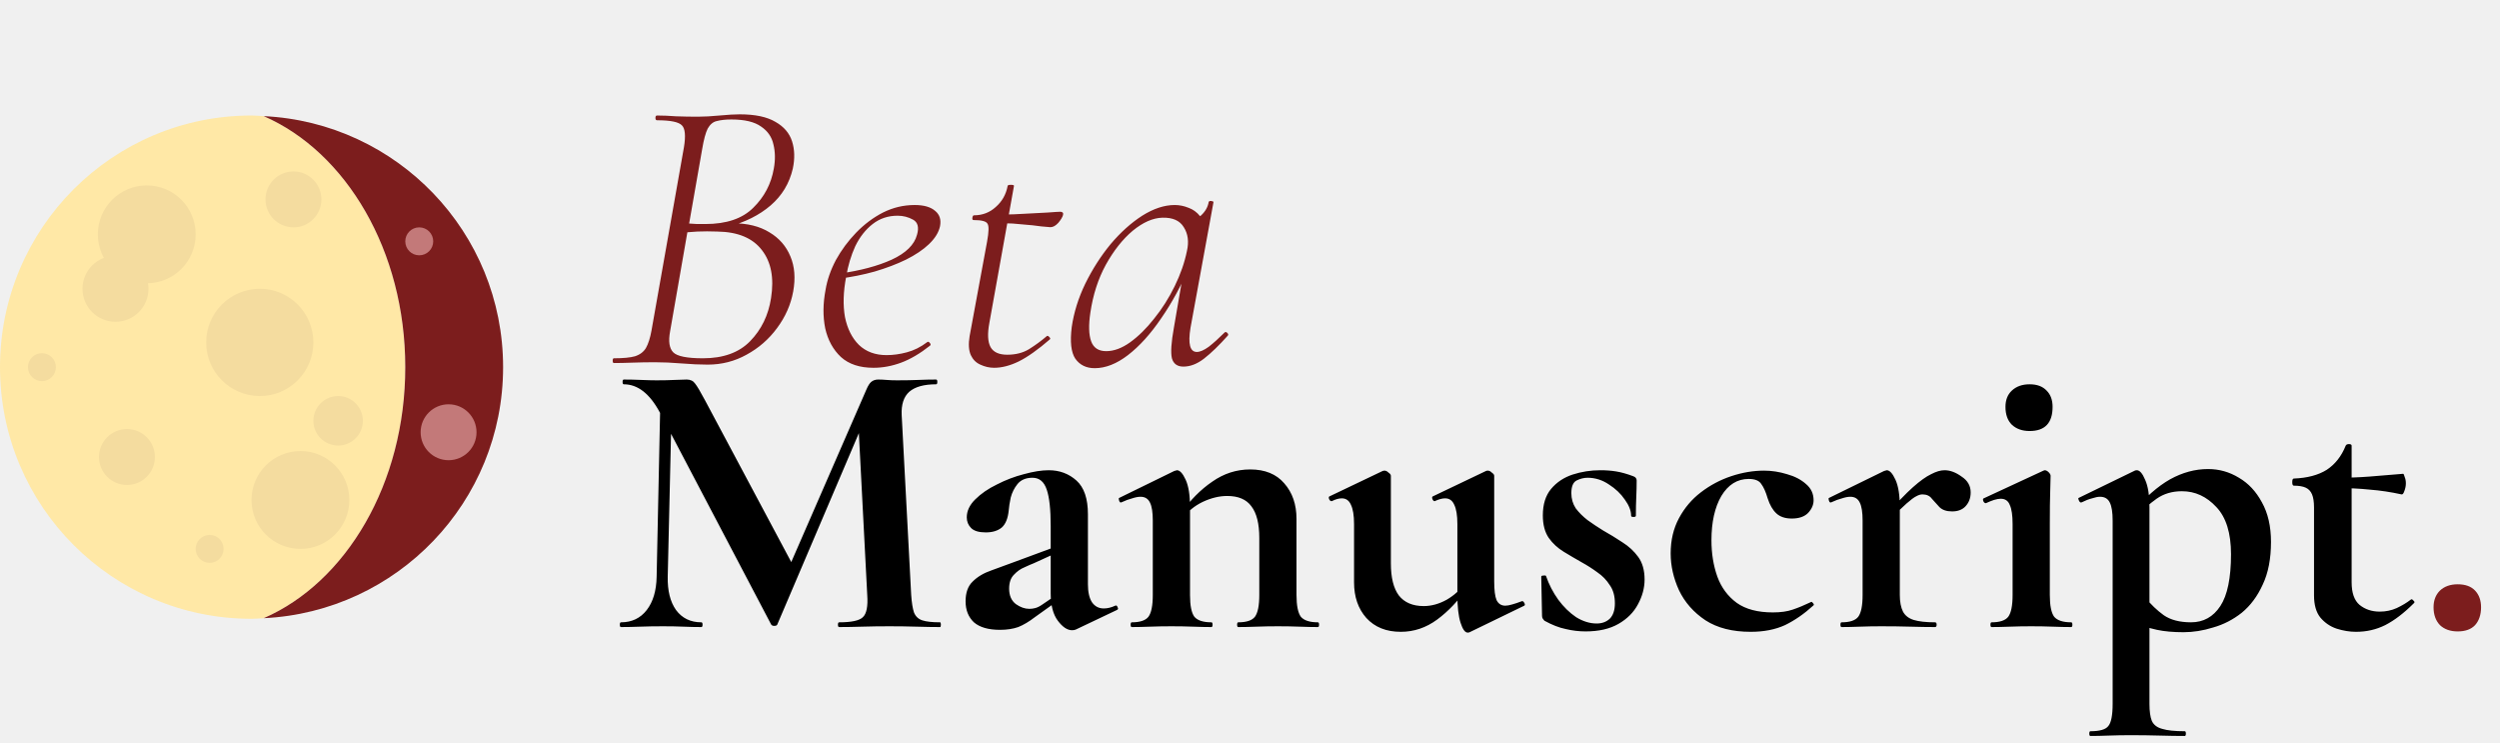
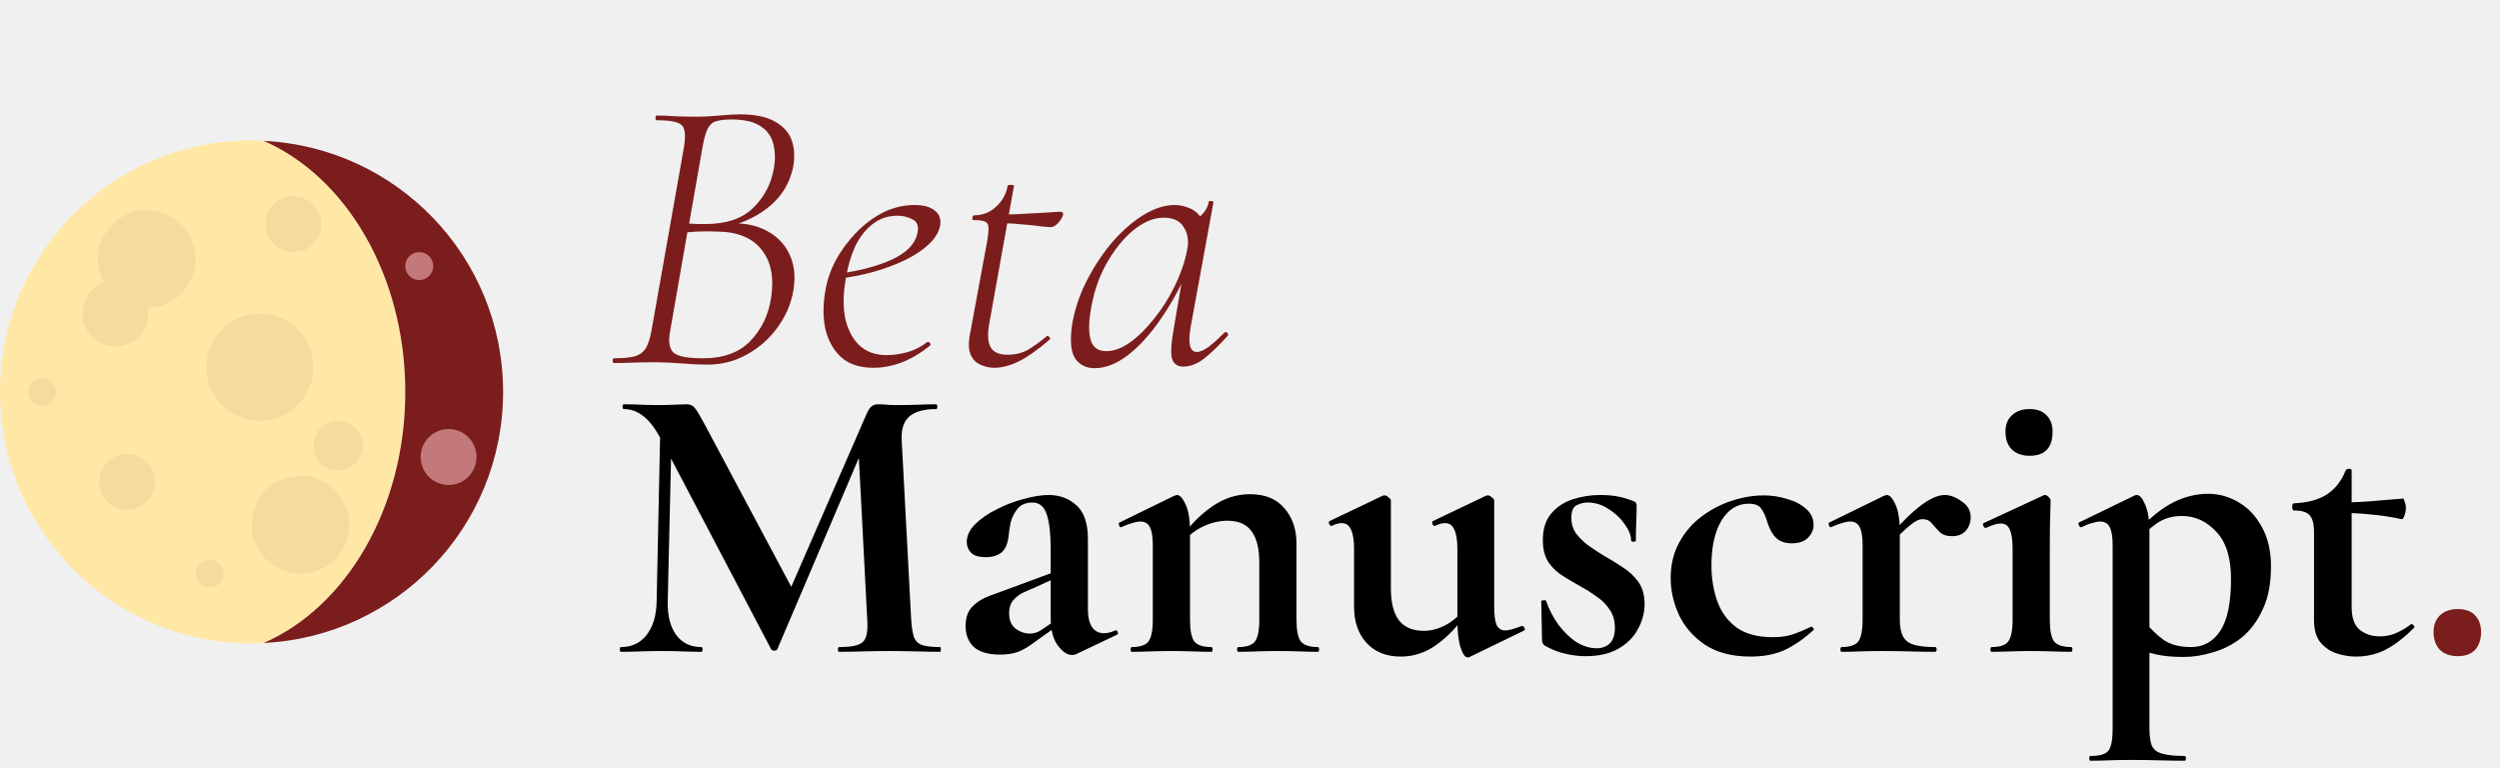
- <svg xmlns="http://www.w3.org/2000/svg" width="303" height="90" viewBox="0 0 303 90" fill="none">
+ <svg xmlns="http://www.w3.org/2000/svg" width="303" height="93" viewBox="0 0 303 93" fill="none">
  <g clip-path="url(#clip0_36_138)">
-     <path d="M0 44.5C0 61.344 13.655 75 30.5 75C31 75 31.483 74.951 31.974 74.927C41.956 70.583 49.139 58.618 49.139 44.5C49.139 30.384 41.956 18.417 31.974 14.075C31.483 14.051 31 14 30.5 14C13.655 14 0 27.655 0 44.5Z" fill="#FFE8A6" />
-     <path d="M49.139 44.5C49.139 30.384 41.956 18.417 31.974 14.075C48.129 14.849 61 28.154 61 44.5C61 60.846 48.132 74.149 31.977 74.925C41.958 70.579 49.139 58.616 49.139 44.5Z" fill="#7C1D1D" />
-     <path d="M17.792 34.333C21.067 34.333 23.722 31.678 23.722 28.403C23.722 25.127 21.067 22.472 17.792 22.472C14.517 22.472 11.861 25.127 11.861 28.403C11.861 31.678 14.517 34.333 17.792 34.333Z" fill="#F4DC9F" />
-     <path d="M31.5 48C35.09 48 38 45.09 38 41.5C38 37.91 35.09 35 31.5 35C27.91 35 25 37.91 25 41.5C25 45.09 27.91 48 31.5 48Z" fill="#F4DC9F" />
-     <path d="M14 39C16.209 39 18 37.209 18 35C18 32.791 16.209 31 14 31C11.791 31 10 32.791 10 35C10 37.209 11.791 39 14 39Z" fill="#F4DC9F" />
-     <path d="M36.431 66.528C39.706 66.528 42.361 63.873 42.361 60.597C42.361 57.322 39.706 54.667 36.431 54.667C33.155 54.667 30.5 57.322 30.5 60.597C30.5 63.873 33.155 66.528 36.431 66.528Z" fill="#F4DC9F" />
-     <path d="M41 54C42.657 54 44 52.657 44 51C44 49.343 42.657 48 41 48C39.343 48 38 49.343 38 51C38 52.657 39.343 54 41 54Z" fill="#F4DC9F" />
-     <path d="M35.583 27.555C37.455 27.555 38.972 26.038 38.972 24.167C38.972 22.295 37.455 20.778 35.583 20.778C33.712 20.778 32.194 22.295 32.194 24.167C32.194 26.038 33.712 27.555 35.583 27.555Z" fill="#F4DC9F" />
-     <path d="M5.083 46.194C6.019 46.194 6.778 45.436 6.778 44.5C6.778 43.564 6.019 42.806 5.083 42.806C4.147 42.806 3.389 43.564 3.389 44.5C3.389 45.436 4.147 46.194 5.083 46.194Z" fill="#F4DC9F" />
-     <path d="M50.833 30.944C51.769 30.944 52.528 30.186 52.528 29.25C52.528 28.314 51.769 27.556 50.833 27.556C49.897 27.556 49.139 28.314 49.139 29.25C49.139 30.186 49.897 30.944 50.833 30.944Z" fill="#C37979" />
-     <path d="M25.417 68.222C26.352 68.222 27.111 67.464 27.111 66.528C27.111 65.592 26.352 64.833 25.417 64.833C24.481 64.833 23.722 65.592 23.722 66.528C23.722 67.464 24.481 68.222 25.417 68.222Z" fill="#F4DC9F" />
-     <path d="M54.389 55.778C56.261 55.778 57.778 54.261 57.778 52.389C57.778 50.517 56.261 49 54.389 49C52.517 49 51 50.517 51 52.389C51 54.261 52.517 55.778 54.389 55.778Z" fill="#C37979" />
-     <path d="M15.389 58.778C17.261 58.778 18.778 57.261 18.778 55.389C18.778 53.517 17.261 52 15.389 52C13.517 52 12 53.517 12 55.389C12 57.261 13.517 58.778 15.389 58.778Z" fill="#F4DC9F" />
+     <path d="M0 47.5C0 64.344 13.655 78 30.5 78C31 78 31.483 77.951 31.974 77.927C41.956 73.583 49.139 61.618 49.139 47.5C49.139 33.384 41.956 21.417 31.974 17.075C31.483 17.051 31 17 30.5 17C13.655 17 0 30.655 0 47.5Z" fill="#FFE8A6" />
+     <path d="M49.139 47.5C49.139 33.384 41.956 21.417 31.974 17.075C48.129 17.849 61 31.154 61 47.5C61 63.846 48.132 77.149 31.977 77.925C41.958 73.579 49.139 61.616 49.139 47.5Z" fill="#7C1D1D" />
+     <path d="M17.792 37.333C21.067 37.333 23.722 34.678 23.722 31.403C23.722 28.127 21.067 25.472 17.792 25.472C14.517 25.472 11.861 28.127 11.861 31.403C11.861 34.678 14.517 37.333 17.792 37.333Z" fill="#F4DC9F" />
+     <path d="M31.5 51C35.09 51 38 48.09 38 44.5C38 40.91 35.09 38 31.5 38C27.91 38 25 40.91 25 44.5C25 48.09 27.91 51 31.5 51Z" fill="#F4DC9F" />
+     <path d="M14 42C16.209 42 18 40.209 18 38C18 35.791 16.209 34 14 34C11.791 34 10 35.791 10 38C10 40.209 11.791 42 14 42Z" fill="#F4DC9F" />
+     <path d="M36.431 69.528C39.706 69.528 42.361 66.873 42.361 63.597C42.361 60.322 39.706 57.667 36.431 57.667C33.155 57.667 30.5 60.322 30.5 63.597C30.5 66.873 33.155 69.528 36.431 69.528Z" fill="#F4DC9F" />
+     <path d="M41 57C42.657 57 44 55.657 44 54C44 52.343 42.657 51 41 51C39.343 51 38 52.343 38 54C38 55.657 39.343 57 41 57Z" fill="#F4DC9F" />
+     <path d="M35.583 30.555C37.455 30.555 38.972 29.038 38.972 27.167C38.972 25.295 37.455 23.778 35.583 23.778C33.712 23.778 32.194 25.295 32.194 27.167C32.194 29.038 33.712 30.555 35.583 30.555Z" fill="#F4DC9F" />
+     <path d="M5.083 49.194C6.019 49.194 6.778 48.436 6.778 47.5C6.778 46.564 6.019 45.806 5.083 45.806C4.147 45.806 3.389 46.564 3.389 47.5C3.389 48.436 4.147 49.194 5.083 49.194Z" fill="#F4DC9F" />
+     <path d="M50.833 33.944C51.769 33.944 52.528 33.186 52.528 32.25C52.528 31.314 51.769 30.556 50.833 30.556C49.897 30.556 49.139 31.314 49.139 32.25C49.139 33.186 49.897 33.944 50.833 33.944Z" fill="#C37979" />
+     <path d="M25.417 71.222C26.352 71.222 27.111 70.464 27.111 69.528C27.111 68.592 26.352 67.833 25.417 67.833C24.481 67.833 23.722 68.592 23.722 69.528C23.722 70.464 24.481 71.222 25.417 71.222Z" fill="#F4DC9F" />
+     <path d="M54.389 58.778C56.261 58.778 57.778 57.261 57.778 55.389C57.778 53.517 56.261 52 54.389 52C52.517 52 51 53.517 51 55.389C51 57.261 52.517 58.778 54.389 58.778Z" fill="#C37979" />
+     <path d="M15.389 61.778C17.261 61.778 18.778 60.261 18.778 58.389C18.778 56.517 17.261 55 15.389 55C13.517 55 12 56.517 12 58.389C12 60.261 13.517 61.778 15.389 61.778Z" fill="#F4DC9F" />
  </g>
  <path d="M88.256 27.488L88.832 27.056C90.624 27.056 92.112 27.424 93.296 28.16C94.48 28.864 95.328 29.84 95.84 31.088C96.352 32.304 96.464 33.712 96.176 35.312C95.888 36.912 95.232 38.4 94.208 39.776C93.216 41.12 91.984 42.192 90.512 42.992C89.072 43.792 87.504 44.192 85.808 44.192C84.848 44.192 83.792 44.144 82.64 44.048C81.488 43.952 80.416 43.904 79.424 43.904C78.496 43.904 77.584 43.92 76.688 43.952C75.824 43.984 75.072 44 74.432 44C74.336 44 74.288 43.904 74.288 43.712C74.288 43.52 74.336 43.424 74.432 43.424C75.552 43.424 76.4 43.344 76.976 43.184C77.584 42.992 78.032 42.656 78.32 42.176C78.608 41.664 78.832 40.96 78.992 40.064L82.928 17.84C83.152 16.464 83.072 15.584 82.688 15.2C82.304 14.784 81.296 14.576 79.664 14.576C79.536 14.576 79.472 14.48 79.472 14.288C79.472 14.096 79.536 14 79.664 14C80.368 14 81.136 14.032 81.968 14.096C82.832 14.128 83.712 14.144 84.608 14.144C85.376 14.144 86.256 14.096 87.248 14C88.272 13.904 89.088 13.856 89.696 13.856C91.552 13.856 92.992 14.16 94.016 14.768C95.04 15.344 95.712 16.128 96.032 17.12C96.352 18.112 96.384 19.216 96.128 20.432C95.712 22.224 94.816 23.712 93.44 24.896C92.064 26.08 90.336 26.944 88.256 27.488ZM88.688 14.48C87.984 14.48 87.392 14.544 86.912 14.672C86.464 14.768 86.096 15.072 85.808 15.584C85.552 16.096 85.328 16.928 85.136 18.08L83.504 27.392L82.256 27.008C83.184 27.072 83.936 27.12 84.512 27.152C85.12 27.152 85.456 27.152 85.52 27.152C88.08 27.152 90.016 26.496 91.328 25.184C92.672 23.872 93.504 22.288 93.824 20.432C94.016 19.376 94 18.4 93.776 17.504C93.584 16.608 93.088 15.888 92.288 15.344C91.488 14.768 90.288 14.48 88.688 14.48ZM85.232 43.424C87.696 43.424 89.6 42.736 90.944 41.36C92.32 39.952 93.168 38.208 93.488 36.128C93.872 33.696 93.504 31.76 92.384 30.32C91.264 28.848 89.456 28.096 86.96 28.064C86.128 28.032 85.328 28.032 84.56 28.064C83.792 28.096 83.008 28.176 82.208 28.304L83.408 27.776L81.248 40.16C81.024 41.376 81.152 42.224 81.632 42.704C82.112 43.184 83.312 43.424 85.232 43.424ZM105.908 44.576C104.244 44.576 102.932 44.144 101.972 43.28C101.012 42.384 100.372 41.216 100.052 39.776C99.764 38.336 99.78 36.784 100.1 35.12C100.292 33.936 100.708 32.736 101.348 31.52C102.02 30.304 102.836 29.2 103.796 28.208C104.788 27.184 105.876 26.368 107.06 25.76C108.276 25.152 109.556 24.848 110.9 24.848C112.02 24.848 112.852 25.088 113.396 25.568C113.94 26.016 114.132 26.64 113.972 27.44C113.812 28.176 113.364 28.896 112.628 29.6C111.924 30.272 110.996 30.896 109.844 31.472C108.724 32.016 107.46 32.496 106.052 32.912C104.676 33.296 103.236 33.584 101.732 33.776L101.828 33.152C104.324 32.8 106.42 32.24 108.116 31.472C109.844 30.672 110.868 29.664 111.188 28.448C111.444 27.552 111.284 26.944 110.708 26.624C110.132 26.304 109.508 26.144 108.836 26.144C107.684 26.144 106.676 26.48 105.812 27.152C104.948 27.824 104.244 28.72 103.7 29.84C103.188 30.96 102.82 32.192 102.596 33.536C102.244 35.36 102.196 36.992 102.452 38.432C102.74 39.84 103.3 40.96 104.132 41.792C104.996 42.624 106.116 43.04 107.492 43.04C108.292 43.04 109.108 42.928 109.94 42.704C110.804 42.48 111.636 42.064 112.436 41.456C112.532 41.392 112.628 41.424 112.724 41.552C112.852 41.68 112.868 41.792 112.772 41.888C111.556 42.848 110.388 43.536 109.268 43.952C108.148 44.368 107.028 44.576 105.908 44.576ZM120.541 44.576C119.965 44.576 119.405 44.448 118.861 44.192C118.349 43.968 117.965 43.584 117.709 43.04C117.453 42.464 117.405 41.696 117.565 40.736L119.677 29.312C119.901 28.096 119.917 27.36 119.725 27.104C119.565 26.816 119.005 26.672 118.045 26.672C117.917 26.672 117.869 26.576 117.901 26.384C117.933 26.192 117.997 26.096 118.093 26.096C119.117 26.096 119.997 25.76 120.733 25.088C121.501 24.416 121.981 23.568 122.173 22.544C122.173 22.448 122.301 22.4 122.557 22.4C122.845 22.4 122.973 22.448 122.941 22.544L119.965 39.104C119.709 40.448 119.757 41.44 120.109 42.08C120.461 42.688 121.133 42.992 122.125 42.992C123.149 42.992 124.029 42.768 124.765 42.32C125.533 41.84 126.253 41.312 126.925 40.736C126.989 40.672 127.085 40.704 127.213 40.832C127.341 40.96 127.373 41.056 127.309 41.12C125.869 42.368 124.605 43.264 123.517 43.808C122.461 44.32 121.469 44.576 120.541 44.576ZM127.357 27.536C127.261 27.536 126.893 27.504 126.253 27.44C125.613 27.344 124.861 27.264 123.997 27.2C123.165 27.104 122.365 27.056 121.597 27.056L121.693 26C122.429 26 123.293 25.968 124.285 25.904C125.277 25.84 126.189 25.792 127.021 25.76C127.853 25.696 128.365 25.664 128.557 25.664C128.685 25.664 128.781 25.696 128.845 25.76C128.909 25.824 128.925 25.92 128.893 26.048C128.829 26.304 128.637 26.624 128.317 27.008C127.997 27.36 127.677 27.536 127.357 27.536ZM132.731 44.624C131.707 44.624 130.923 44.24 130.379 43.472C129.867 42.704 129.723 41.424 129.947 39.632C130.203 37.872 130.747 36.128 131.579 34.4C132.443 32.64 133.467 31.04 134.651 29.6C135.867 28.16 137.147 27.008 138.491 26.144C139.867 25.28 141.179 24.848 142.427 24.848C143.003 24.848 143.563 24.96 144.107 25.184C144.651 25.376 145.115 25.712 145.499 26.192C145.883 26.672 146.107 27.296 146.171 28.064L144.347 26.864C144.699 26.8 145.131 26.544 145.643 26.096C146.155 25.616 146.459 25.072 146.555 24.464C146.619 24.368 146.731 24.336 146.891 24.368C147.083 24.4 147.163 24.448 147.131 24.512L144.347 39.728C144.027 41.68 144.283 42.656 145.115 42.656C145.499 42.656 145.979 42.448 146.555 42.032C147.131 41.584 147.771 41.008 148.475 40.304C148.571 40.208 148.683 40.224 148.811 40.352C148.939 40.48 148.955 40.592 148.859 40.688C147.803 41.872 146.843 42.8 145.979 43.472C145.147 44.112 144.315 44.432 143.483 44.432C142.747 44.432 142.283 44.096 142.091 43.424C141.931 42.72 142.011 41.488 142.331 39.728L143.483 33.008L144.251 32.192C143.259 34.56 142.107 36.688 140.795 38.576C139.515 40.464 138.171 41.952 136.763 43.04C135.387 44.096 134.043 44.624 132.731 44.624ZM134.123 42.56C135.051 42.56 136.011 42.208 137.003 41.504C138.027 40.768 139.003 39.808 139.931 38.624C140.891 37.44 141.723 36.128 142.427 34.688C143.131 33.248 143.627 31.824 143.915 30.416C144.171 29.296 144.043 28.336 143.531 27.536C143.051 26.736 142.187 26.352 140.939 26.384C139.787 26.416 138.587 26.944 137.339 27.968C136.123 28.992 135.035 30.368 134.075 32.096C133.147 33.792 132.523 35.728 132.203 37.904C131.979 39.408 132.011 40.56 132.299 41.36C132.587 42.16 133.195 42.56 134.123 42.56Z" fill="#7C1D1D" />
-   <path d="M79.616 69.904L80.096 47.104L81.488 47.2L80.96 69.904C80.928 71.6 81.264 72.944 81.968 73.936C82.704 74.928 83.728 75.424 85.04 75.424C85.136 75.424 85.184 75.52 85.184 75.712C85.184 75.904 85.136 76 85.04 76C84.336 76 83.616 75.984 82.88 75.952C82.144 75.92 81.312 75.904 80.384 75.904C79.36 75.904 78.432 75.92 77.6 75.952C76.768 75.984 76 76 75.296 76C75.2 76 75.152 75.904 75.152 75.712C75.152 75.52 75.2 75.424 75.296 75.424C76.608 75.424 77.648 74.928 78.416 73.936C79.184 72.944 79.584 71.6 79.616 69.904ZM113.984 75.424C114.048 75.424 114.08 75.52 114.08 75.712C114.08 75.904 114.048 76 113.984 76C113.152 76 112.208 75.984 111.152 75.952C110.096 75.92 108.992 75.904 107.84 75.904C106.656 75.904 105.552 75.92 104.528 75.952C103.504 75.984 102.576 76 101.744 76C101.648 76 101.6 75.904 101.6 75.712C101.6 75.52 101.648 75.424 101.744 75.424C103.248 75.424 104.208 75.216 104.624 74.8C105.072 74.384 105.248 73.488 105.152 72.112L104.048 50.8L106.496 46.96L94.256 75.664C94.224 75.792 94.096 75.856 93.872 75.856C93.68 75.856 93.552 75.792 93.488 75.664L80 49.984C78.784 47.712 77.328 46.576 75.632 46.576C75.536 46.576 75.488 46.48 75.488 46.288C75.488 46.096 75.536 46 75.632 46C76.304 46 77.008 46.016 77.744 46.048C78.48 46.08 79.104 46.096 79.616 46.096C80.448 46.096 81.168 46.08 81.776 46.048C82.416 46.016 82.912 46 83.264 46C83.712 46 84.048 46.16 84.272 46.48C84.528 46.8 84.928 47.472 85.472 48.496L96.224 68.656L93.824 72.976L105.056 47.2C105.248 46.752 105.44 46.448 105.632 46.288C105.856 46.096 106.144 46 106.496 46C106.816 46 107.152 46.016 107.504 46.048C107.856 46.08 108.272 46.096 108.752 46.096C109.776 46.096 110.64 46.08 111.344 46.048C112.08 46.016 112.8 46 113.504 46C113.6 46 113.648 46.096 113.648 46.288C113.648 46.48 113.6 46.576 113.504 46.576C112.032 46.576 110.944 46.88 110.24 47.488C109.568 48.096 109.264 49.04 109.328 50.32L110.48 72.112C110.544 73.04 110.656 73.744 110.816 74.224C111.008 74.704 111.344 75.024 111.824 75.184C112.304 75.344 113.024 75.424 113.984 75.424ZM130.468 76.288C130.34 76.352 130.18 76.384 129.988 76.384C129.412 76.384 128.836 76 128.26 75.232C127.684 74.464 127.396 73.36 127.396 71.92V63.76C127.396 61.744 127.236 60.272 126.916 59.344C126.596 58.384 126.02 57.904 125.188 57.904C124.388 57.904 123.78 58.16 123.364 58.672C122.98 59.152 122.708 59.696 122.548 60.304C122.42 60.912 122.34 61.424 122.308 61.84C122.212 62.832 121.924 63.536 121.444 63.952C120.964 64.336 120.324 64.528 119.524 64.528C118.692 64.528 118.1 64.352 117.748 64C117.396 63.648 117.22 63.216 117.22 62.704C117.22 61.936 117.556 61.216 118.228 60.544C118.932 59.84 119.812 59.232 120.868 58.72C121.924 58.176 123.012 57.76 124.132 57.472C125.284 57.152 126.292 56.992 127.156 56.992C128.468 56.992 129.588 57.408 130.516 58.24C131.444 59.072 131.908 60.432 131.908 62.32V70.816C131.908 71.744 132.068 72.464 132.388 72.976C132.74 73.488 133.22 73.744 133.828 73.744C134.276 73.744 134.74 73.632 135.22 73.408C135.348 73.344 135.444 73.408 135.508 73.6C135.604 73.76 135.572 73.872 135.412 73.936L130.468 76.288ZM121.252 76.336C119.844 76.336 118.788 76.032 118.084 75.424C117.412 74.784 117.076 73.936 117.076 72.88C117.076 71.824 117.364 71.024 117.94 70.48C118.516 69.904 119.268 69.456 120.196 69.136C121.124 68.784 122.084 68.432 123.076 68.08L127.876 66.304L128.068 67.024L125.332 68.272C125.076 68.368 124.708 68.528 124.228 68.752C123.748 68.944 123.316 69.248 122.932 69.664C122.548 70.048 122.356 70.608 122.356 71.344C122.356 72.176 122.628 72.8 123.172 73.216C123.716 73.6 124.26 73.792 124.804 73.792C125.06 73.792 125.3 73.76 125.524 73.696C125.78 73.632 126.068 73.488 126.388 73.264L128.788 71.632L128.836 72.4L125.476 74.8C124.772 75.344 124.1 75.744 123.46 76C122.82 76.224 122.084 76.336 121.252 76.336ZM150.143 76C150.047 76 149.999 75.904 149.999 75.712C149.999 75.52 150.047 75.424 150.143 75.424C151.135 75.424 151.807 75.2 152.159 74.752C152.511 74.272 152.687 73.392 152.687 72.112V65.2C152.687 63.472 152.367 62.192 151.727 61.36C151.119 60.528 150.143 60.112 148.799 60.112C147.839 60.112 146.847 60.352 145.823 60.832C144.831 61.312 144.031 61.968 143.423 62.8L143.183 62.224C144.303 60.624 145.567 59.344 146.975 58.384C148.383 57.392 149.919 56.896 151.583 56.896C153.375 56.896 154.751 57.456 155.711 58.576C156.703 59.696 157.199 61.136 157.199 62.896V72.112C157.199 73.392 157.375 74.272 157.727 74.752C158.111 75.2 158.799 75.424 159.791 75.424C159.887 75.424 159.935 75.52 159.935 75.712C159.935 75.904 159.887 76 159.791 76C159.151 76 158.415 75.984 157.583 75.952C156.751 75.92 155.871 75.904 154.943 75.904C154.047 75.904 153.183 75.92 152.351 75.952C151.519 75.984 150.783 76 150.143 76ZM137.231 76C137.135 76 137.087 75.904 137.087 75.712C137.087 75.52 137.135 75.424 137.231 75.424C138.223 75.424 138.895 75.2 139.247 74.752C139.599 74.272 139.775 73.392 139.775 72.112V63.088C139.775 62.096 139.663 61.376 139.439 60.928C139.215 60.448 138.831 60.208 138.287 60.208C137.999 60.208 137.663 60.272 137.279 60.4C136.895 60.496 136.463 60.656 135.983 60.88C135.855 60.944 135.759 60.88 135.695 60.688C135.631 60.496 135.631 60.384 135.695 60.352L142.367 57.088C142.559 57.024 142.671 56.992 142.703 56.992C143.055 56.992 143.407 57.376 143.759 58.144C144.111 58.912 144.287 60.016 144.287 61.456V72.112C144.287 73.392 144.463 74.272 144.815 74.752C145.199 75.2 145.887 75.424 146.879 75.424C146.975 75.424 147.023 75.52 147.023 75.712C147.023 75.904 146.975 76 146.879 76C146.239 76 145.503 75.984 144.671 75.952C143.839 75.92 142.959 75.904 142.031 75.904C141.135 75.904 140.271 75.92 139.439 75.952C138.607 75.984 137.871 76 137.231 76ZM169.841 76.576C168.081 76.576 166.689 76.016 165.665 74.896C164.673 73.776 164.177 72.336 164.177 70.576V63.52C164.177 62.464 164.049 61.68 163.793 61.168C163.569 60.656 163.201 60.4 162.689 60.4C162.337 60.4 161.937 60.512 161.489 60.736C161.361 60.768 161.249 60.688 161.153 60.496C161.089 60.304 161.105 60.192 161.201 60.16L167.633 57.088C167.729 57.056 167.809 57.04 167.873 57.04C168.033 57.04 168.193 57.12 168.353 57.28C168.545 57.408 168.641 57.536 168.641 57.664V68.272C168.641 70 168.961 71.296 169.601 72.16C170.273 73.024 171.281 73.456 172.625 73.456C173.553 73.456 174.481 73.2 175.409 72.688C176.337 72.144 177.073 71.472 177.617 70.672L177.905 71.248C176.817 72.816 175.601 74.096 174.257 75.088C172.913 76.08 171.441 76.576 169.841 76.576ZM181.169 57.664V70.432C181.169 71.52 181.265 72.288 181.457 72.736C181.681 73.184 182.033 73.408 182.513 73.408C182.737 73.408 183.009 73.36 183.329 73.264C183.681 73.168 184.065 73.04 184.481 72.88C184.609 72.816 184.721 72.88 184.817 73.072C184.913 73.232 184.913 73.344 184.817 73.408L178.193 76.624C178.129 76.656 178.049 76.672 177.953 76.672C177.633 76.672 177.345 76.272 177.089 75.472C176.833 74.672 176.705 73.536 176.705 72.064V63.52C176.705 62.464 176.577 61.68 176.321 61.168C176.097 60.656 175.729 60.4 175.217 60.4C174.865 60.4 174.449 60.512 173.969 60.736C173.873 60.768 173.777 60.688 173.681 60.496C173.617 60.304 173.633 60.192 173.729 60.16L180.161 57.088C180.225 57.056 180.305 57.04 180.401 57.04C180.561 57.04 180.721 57.12 180.881 57.28C181.073 57.408 181.169 57.536 181.169 57.664ZM190.523 59.776C190.523 60.448 190.699 61.056 191.051 61.6C191.435 62.112 191.915 62.592 192.491 63.04C193.067 63.456 193.691 63.872 194.363 64.288C195.163 64.736 195.947 65.216 196.715 65.728C197.483 66.208 198.123 66.8 198.635 67.504C199.147 68.208 199.403 69.12 199.403 70.24C199.403 71.264 199.131 72.272 198.587 73.264C198.075 74.224 197.291 75.008 196.235 75.616C195.179 76.224 193.851 76.528 192.251 76.528C191.451 76.528 190.651 76.432 189.851 76.24C189.051 76.08 188.187 75.744 187.259 75.232C187.195 75.168 187.131 75.088 187.067 74.992C187.003 74.896 186.971 74.784 186.971 74.656L186.875 69.904C186.875 69.808 186.955 69.76 187.115 69.76C187.307 69.728 187.419 69.744 187.451 69.808C187.803 70.832 188.299 71.792 188.939 72.688C189.579 73.552 190.299 74.256 191.099 74.8C191.931 75.312 192.763 75.568 193.595 75.568C194.235 75.568 194.763 75.376 195.179 74.992C195.595 74.576 195.803 73.952 195.803 73.12C195.803 72.224 195.595 71.488 195.179 70.912C194.795 70.304 194.299 69.792 193.691 69.376C193.083 68.928 192.459 68.528 191.819 68.176C191.083 67.76 190.347 67.328 189.611 66.88C188.875 66.432 188.267 65.872 187.787 65.2C187.307 64.496 187.067 63.584 187.067 62.464C187.067 61.12 187.403 60.048 188.075 59.248C188.747 58.448 189.611 57.872 190.667 57.52C191.755 57.168 192.875 56.992 194.027 56.992C194.731 56.992 195.371 57.04 195.947 57.136C196.555 57.232 197.243 57.424 198.011 57.712C198.299 57.808 198.443 57.984 198.443 58.24C198.443 58.88 198.427 59.552 198.395 60.256C198.363 60.928 198.347 61.68 198.347 62.512C198.347 62.608 198.251 62.656 198.059 62.656C197.867 62.656 197.771 62.608 197.771 62.512C197.771 61.904 197.515 61.248 197.003 60.544C196.523 59.84 195.883 59.232 195.083 58.72C194.283 58.176 193.419 57.904 192.491 57.904C192.043 57.904 191.595 58.016 191.147 58.24C190.731 58.464 190.523 58.976 190.523 59.776ZM212.263 76.576C210.055 76.576 208.231 76.112 206.791 75.184C205.351 74.224 204.279 73.008 203.575 71.536C202.903 70.064 202.567 68.576 202.567 67.072C202.567 65.472 202.903 64.048 203.575 62.8C204.247 61.552 205.127 60.512 206.215 59.68C207.335 58.816 208.567 58.16 209.911 57.712C211.255 57.264 212.583 57.04 213.895 57.04C214.823 57.04 215.751 57.184 216.679 57.472C217.607 57.728 218.375 58.128 218.983 58.672C219.591 59.184 219.895 59.84 219.895 60.64C219.895 61.184 219.671 61.696 219.223 62.176C218.775 62.624 218.119 62.848 217.255 62.848C216.455 62.848 215.831 62.64 215.383 62.224C214.935 61.808 214.583 61.2 214.327 60.4C214.103 59.632 213.847 59.056 213.559 58.672C213.303 58.256 212.791 58.048 212.023 58.048C210.647 58.048 209.543 58.736 208.711 60.112C207.911 61.488 207.511 63.28 207.511 65.488C207.511 67.088 207.751 68.56 208.231 69.904C208.711 71.216 209.495 72.272 210.583 73.072C211.671 73.84 213.127 74.224 214.951 74.224C215.911 74.224 216.711 74.112 217.351 73.888C218.023 73.664 218.759 73.36 219.559 72.976C219.623 72.912 219.703 72.944 219.799 73.072C219.927 73.2 219.959 73.296 219.895 73.36C218.775 74.384 217.623 75.184 216.439 75.76C215.255 76.304 213.863 76.576 212.263 76.576ZM229.15 62.992L228.766 62.368C230.014 60.928 231.07 59.824 231.934 59.056C232.798 58.288 233.534 57.76 234.142 57.472C234.75 57.152 235.294 56.992 235.774 56.992C236.446 56.992 237.134 57.248 237.838 57.76C238.574 58.24 238.942 58.88 238.942 59.68C238.942 60.352 238.734 60.912 238.318 61.36C237.934 61.776 237.39 61.984 236.686 61.984C236.014 61.984 235.502 61.808 235.15 61.456C234.83 61.104 234.526 60.768 234.238 60.448C233.982 60.096 233.598 59.92 233.086 59.92C232.862 59.92 232.606 60 232.318 60.16C232.062 60.288 231.678 60.576 231.166 61.024C230.686 61.44 230.014 62.096 229.15 62.992ZM223.294 76C223.198 76 223.15 75.904 223.15 75.712C223.15 75.52 223.198 75.424 223.294 75.424C224.286 75.424 224.958 75.2 225.31 74.752C225.662 74.272 225.838 73.392 225.838 72.112V63.088C225.838 62.096 225.726 61.376 225.502 60.928C225.278 60.448 224.894 60.208 224.35 60.208C224.062 60.208 223.726 60.272 223.342 60.4C222.958 60.496 222.526 60.656 222.046 60.88C221.918 60.944 221.822 60.88 221.758 60.688C221.694 60.496 221.694 60.384 221.758 60.352L228.43 57.088C228.622 57.024 228.734 56.992 228.766 56.992C229.118 56.992 229.47 57.376 229.822 58.144C230.174 58.912 230.35 60.016 230.35 61.456V72.112C230.35 72.944 230.478 73.616 230.734 74.128C230.99 74.608 231.422 74.944 232.03 75.136C232.67 75.328 233.534 75.424 234.622 75.424C234.75 75.424 234.814 75.52 234.814 75.712C234.814 75.904 234.75 76 234.622 76C233.758 76 232.766 75.984 231.646 75.952C230.558 75.92 229.374 75.904 228.094 75.904C227.198 75.904 226.334 75.92 225.502 75.952C224.67 75.984 223.934 76 223.294 76ZM241.481 76C241.385 76 241.337 75.904 241.337 75.712C241.337 75.52 241.385 75.424 241.481 75.424C242.473 75.424 243.145 75.2 243.497 74.752C243.849 74.272 244.025 73.392 244.025 72.112V63.52C244.025 62.464 243.913 61.696 243.689 61.216C243.497 60.704 243.129 60.448 242.585 60.448C242.361 60.448 242.089 60.496 241.769 60.592C241.481 60.688 241.161 60.816 240.809 60.976C240.681 61.008 240.569 60.928 240.473 60.736C240.409 60.544 240.425 60.432 240.521 60.4L247.769 57.04C247.833 57.008 247.881 56.992 247.913 56.992C248.073 56.992 248.233 57.072 248.393 57.232C248.553 57.392 248.633 57.536 248.633 57.664C248.633 58.048 248.617 58.688 248.585 59.584C248.553 60.48 248.537 61.76 248.537 63.424V72.112C248.537 73.392 248.713 74.272 249.065 74.752C249.449 75.2 250.137 75.424 251.129 75.424C251.225 75.424 251.273 75.52 251.273 75.712C251.273 75.904 251.225 76 251.129 76C250.489 76 249.753 75.984 248.921 75.952C248.089 75.92 247.209 75.904 246.281 75.904C245.385 75.904 244.521 75.92 243.689 75.952C242.857 75.984 242.121 76 241.481 76ZM246.089 52.24C245.193 52.24 244.473 51.984 243.929 51.472C243.417 50.96 243.161 50.24 243.161 49.312C243.161 48.48 243.417 47.824 243.929 47.344C244.473 46.832 245.193 46.576 246.089 46.576C246.985 46.576 247.673 46.832 248.153 47.344C248.633 47.824 248.873 48.48 248.873 49.312C248.873 51.264 247.945 52.24 246.089 52.24ZM253.467 89.2C253.371 89.2 253.323 89.104 253.323 88.912C253.323 88.72 253.371 88.624 253.467 88.624C254.587 88.624 255.307 88.416 255.627 88C255.979 87.584 256.155 86.688 256.155 85.312V63.088C256.155 62.096 256.043 61.376 255.819 60.928C255.595 60.448 255.195 60.208 254.619 60.208C254.363 60.208 254.043 60.272 253.659 60.4C253.275 60.496 252.859 60.656 252.411 60.88C252.283 60.944 252.171 60.88 252.075 60.688C251.979 60.496 251.963 60.384 252.027 60.352L258.843 57.04C258.907 57.008 258.987 56.992 259.083 56.992C259.435 56.992 259.771 57.376 260.091 58.144C260.443 58.912 260.619 60.016 260.619 61.456V85.312C260.619 86.208 260.715 86.896 260.907 87.376C261.131 87.856 261.547 88.176 262.155 88.336C262.763 88.528 263.675 88.624 264.891 88.624C264.987 88.624 265.035 88.72 265.035 88.912C265.035 89.104 264.987 89.2 264.891 89.2C263.995 89.2 262.987 89.184 261.867 89.152C260.747 89.12 259.563 89.104 258.315 89.104C257.419 89.104 256.539 89.12 255.675 89.152C254.843 89.184 254.107 89.2 253.467 89.2ZM264.747 76.624C263.499 76.624 262.427 76.528 261.531 76.336C260.667 76.144 259.627 75.84 258.411 75.424L260.091 72.4C260.795 73.264 261.547 73.984 262.347 74.56C263.179 75.136 264.283 75.424 265.659 75.424C267.163 75.424 268.347 74.768 269.211 73.456C270.075 72.144 270.507 70.048 270.507 67.168C270.507 64.608 269.915 62.704 268.731 61.456C267.547 60.176 266.155 59.536 264.555 59.536C263.371 59.536 262.347 59.84 261.483 60.448C260.619 61.056 259.771 61.824 258.939 62.752L258.459 62.176C260.091 60.288 261.643 58.928 263.115 58.096C264.619 57.264 266.155 56.848 267.723 56.848C269.067 56.848 270.315 57.2 271.467 57.904C272.619 58.576 273.547 59.568 274.251 60.88C274.987 62.192 275.355 63.792 275.355 65.68C275.355 67.728 275.019 69.456 274.347 70.864C273.707 72.272 272.859 73.408 271.803 74.272C270.747 75.104 269.595 75.696 268.347 76.048C267.131 76.432 265.931 76.624 264.747 76.624ZM285.66 76.576C284.892 76.576 284.108 76.448 283.308 76.192C282.54 75.936 281.884 75.488 281.34 74.848C280.828 74.208 280.572 73.312 280.572 72.16V61.504C280.572 60.832 280.492 60.304 280.332 59.92C280.172 59.536 279.916 59.264 279.564 59.104C279.212 58.944 278.732 58.864 278.124 58.864C277.996 58.864 277.932 58.72 277.932 58.432C277.932 58.144 277.996 58 278.124 58C279.756 57.936 281.084 57.584 282.108 56.944C283.132 56.272 283.9 55.296 284.412 54.016C284.476 53.888 284.604 53.824 284.796 53.824C285.02 53.824 285.132 53.888 285.132 54.016V70.576C285.132 71.856 285.452 72.768 286.092 73.312C286.764 73.856 287.58 74.128 288.54 74.128C289.276 74.128 289.964 73.984 290.604 73.696C291.276 73.376 291.836 73.04 292.284 72.688C292.38 72.592 292.492 72.624 292.62 72.784C292.78 72.912 292.796 73.024 292.668 73.12C291.484 74.304 290.332 75.184 289.212 75.76C288.124 76.304 286.94 76.576 285.66 76.576ZM291.18 59.92C289.868 59.632 288.588 59.44 287.34 59.344C286.124 59.216 284.828 59.152 283.452 59.152V57.904C284.764 57.904 286.044 57.856 287.292 57.76C288.572 57.664 289.932 57.552 291.372 57.424C291.436 57.424 291.5 57.552 291.564 57.808C291.66 58.032 291.708 58.288 291.708 58.576C291.708 58.896 291.644 59.216 291.516 59.536C291.42 59.824 291.308 59.952 291.18 59.92Z" fill="black" />
-   <path d="M297.993 76.528C297.097 76.528 296.377 76.272 295.833 75.76C295.321 75.216 295.065 74.496 295.065 73.6C295.065 72.768 295.321 72.096 295.833 71.584C296.377 71.072 297.097 70.816 297.993 70.816C298.921 70.816 299.625 71.072 300.105 71.584C300.585 72.096 300.825 72.768 300.825 73.6C300.825 74.496 300.585 75.216 300.105 75.76C299.625 76.272 298.921 76.528 297.993 76.528Z" fill="#7C1D1D" />
+   <path d="M79.616 72.904L80.096 50.104L81.488 50.2L80.96 72.904C80.928 74.6 81.264 75.944 81.968 76.936C82.704 77.928 83.728 78.424 85.04 78.424C85.136 78.424 85.184 78.52 85.184 78.712C85.184 78.904 85.136 79 85.04 79C84.336 79 83.616 78.984 82.88 78.952C82.144 78.92 81.312 78.904 80.384 78.904C79.36 78.904 78.432 78.92 77.6 78.952C76.768 78.984 76 79 75.296 79C75.2 79 75.152 78.904 75.152 78.712C75.152 78.52 75.2 78.424 75.296 78.424C76.608 78.424 77.648 77.928 78.416 76.936C79.184 75.944 79.584 74.6 79.616 72.904ZM113.984 78.424C114.048 78.424 114.08 78.52 114.08 78.712C114.08 78.904 114.048 79 113.984 79C113.152 79 112.208 78.984 111.152 78.952C110.096 78.92 108.992 78.904 107.84 78.904C106.656 78.904 105.552 78.92 104.528 78.952C103.504 78.984 102.576 79 101.744 79C101.648 79 101.6 78.904 101.6 78.712C101.6 78.52 101.648 78.424 101.744 78.424C103.248 78.424 104.208 78.216 104.624 77.8C105.072 77.384 105.248 76.488 105.152 75.112L104.048 53.8L106.496 49.96L94.256 78.664C94.224 78.792 94.096 78.856 93.872 78.856C93.68 78.856 93.552 78.792 93.488 78.664L80 52.984C78.784 50.712 77.328 49.576 75.632 49.576C75.536 49.576 75.488 49.48 75.488 49.288C75.488 49.096 75.536 49 75.632 49C76.304 49 77.008 49.016 77.744 49.048C78.48 49.08 79.104 49.096 79.616 49.096C80.448 49.096 81.168 49.08 81.776 49.048C82.416 49.016 82.912 49 83.264 49C83.712 49 84.048 49.16 84.272 49.48C84.528 49.8 84.928 50.472 85.472 51.496L96.224 71.656L93.824 75.976L105.056 50.2C105.248 49.752 105.44 49.448 105.632 49.288C105.856 49.096 106.144 49 106.496 49C106.816 49 107.152 49.016 107.504 49.048C107.856 49.08 108.272 49.096 108.752 49.096C109.776 49.096 110.64 49.08 111.344 49.048C112.08 49.016 112.8 49 113.504 49C113.6 49 113.648 49.096 113.648 49.288C113.648 49.48 113.6 49.576 113.504 49.576C112.032 49.576 110.944 49.88 110.24 50.488C109.568 51.096 109.264 52.04 109.328 53.32L110.48 75.112C110.544 76.04 110.656 76.744 110.816 77.224C111.008 77.704 111.344 78.024 111.824 78.184C112.304 78.344 113.024 78.424 113.984 78.424ZM130.468 79.288C130.34 79.352 130.18 79.384 129.988 79.384C129.412 79.384 128.836 79 128.26 78.232C127.684 77.464 127.396 76.36 127.396 74.92V66.76C127.396 64.744 127.236 63.272 126.916 62.344C126.596 61.384 126.02 60.904 125.188 60.904C124.388 60.904 123.78 61.16 123.364 61.672C122.98 62.152 122.708 62.696 122.548 63.304C122.42 63.912 122.34 64.424 122.308 64.84C122.212 65.832 121.924 66.536 121.444 66.952C120.964 67.336 120.324 67.528 119.524 67.528C118.692 67.528 118.1 67.352 117.748 67C117.396 66.648 117.22 66.216 117.22 65.704C117.22 64.936 117.556 64.216 118.228 63.544C118.932 62.84 119.812 62.232 120.868 61.72C121.924 61.176 123.012 60.76 124.132 60.472C125.284 60.152 126.292 59.992 127.156 59.992C128.468 59.992 129.588 60.408 130.516 61.24C131.444 62.072 131.908 63.432 131.908 65.32V73.816C131.908 74.744 132.068 75.464 132.388 75.976C132.74 76.488 133.22 76.744 133.828 76.744C134.276 76.744 134.74 76.632 135.22 76.408C135.348 76.344 135.444 76.408 135.508 76.6C135.604 76.76 135.572 76.872 135.412 76.936L130.468 79.288ZM121.252 79.336C119.844 79.336 118.788 79.032 118.084 78.424C117.412 77.784 117.076 76.936 117.076 75.88C117.076 74.824 117.364 74.024 117.94 73.48C118.516 72.904 119.268 72.456 120.196 72.136C121.124 71.784 122.084 71.432 123.076 71.08L127.876 69.304L128.068 70.024L125.332 71.272C125.076 71.368 124.708 71.528 124.228 71.752C123.748 71.944 123.316 72.248 122.932 72.664C122.548 73.048 122.356 73.608 122.356 74.344C122.356 75.176 122.628 75.8 123.172 76.216C123.716 76.6 124.26 76.792 124.804 76.792C125.06 76.792 125.3 76.76 125.524 76.696C125.78 76.632 126.068 76.488 126.388 76.264L128.788 74.632L128.836 75.4L125.476 77.8C124.772 78.344 124.1 78.744 123.46 79C122.82 79.224 122.084 79.336 121.252 79.336ZM150.143 79C150.047 79 149.999 78.904 149.999 78.712C149.999 78.52 150.047 78.424 150.143 78.424C151.135 78.424 151.807 78.2 152.159 77.752C152.511 77.272 152.687 76.392 152.687 75.112V68.2C152.687 66.472 152.367 65.192 151.727 64.36C151.119 63.528 150.143 63.112 148.799 63.112C147.839 63.112 146.847 63.352 145.823 63.832C144.831 64.312 144.031 64.968 143.423 65.8L143.183 65.224C144.303 63.624 145.567 62.344 146.975 61.384C148.383 60.392 149.919 59.896 151.583 59.896C153.375 59.896 154.751 60.456 155.711 61.576C156.703 62.696 157.199 64.136 157.199 65.896V75.112C157.199 76.392 157.375 77.272 157.727 77.752C158.111 78.2 158.799 78.424 159.791 78.424C159.887 78.424 159.935 78.52 159.935 78.712C159.935 78.904 159.887 79 159.791 79C159.151 79 158.415 78.984 157.583 78.952C156.751 78.92 155.871 78.904 154.943 78.904C154.047 78.904 153.183 78.92 152.351 78.952C151.519 78.984 150.783 79 150.143 79ZM137.231 79C137.135 79 137.087 78.904 137.087 78.712C137.087 78.52 137.135 78.424 137.231 78.424C138.223 78.424 138.895 78.2 139.247 77.752C139.599 77.272 139.775 76.392 139.775 75.112V66.088C139.775 65.096 139.663 64.376 139.439 63.928C139.215 63.448 138.831 63.208 138.287 63.208C137.999 63.208 137.663 63.272 137.279 63.4C136.895 63.496 136.463 63.656 135.983 63.88C135.855 63.944 135.759 63.88 135.695 63.688C135.631 63.496 135.631 63.384 135.695 63.352L142.367 60.088C142.559 60.024 142.671 59.992 142.703 59.992C143.055 59.992 143.407 60.376 143.759 61.144C144.111 61.912 144.287 63.016 144.287 64.456V75.112C144.287 76.392 144.463 77.272 144.815 77.752C145.199 78.2 145.887 78.424 146.879 78.424C146.975 78.424 147.023 78.52 147.023 78.712C147.023 78.904 146.975 79 146.879 79C146.239 79 145.503 78.984 144.671 78.952C143.839 78.92 142.959 78.904 142.031 78.904C141.135 78.904 140.271 78.92 139.439 78.952C138.607 78.984 137.871 79 137.231 79ZM169.841 79.576C168.081 79.576 166.689 79.016 165.665 77.896C164.673 76.776 164.177 75.336 164.177 73.576V66.52C164.177 65.464 164.049 64.68 163.793 64.168C163.569 63.656 163.201 63.4 162.689 63.4C162.337 63.4 161.937 63.512 161.489 63.736C161.361 63.768 161.249 63.688 161.153 63.496C161.089 63.304 161.105 63.192 161.201 63.16L167.633 60.088C167.729 60.056 167.809 60.04 167.873 60.04C168.033 60.04 168.193 60.12 168.353 60.28C168.545 60.408 168.641 60.536 168.641 60.664V71.272C168.641 73 168.961 74.296 169.601 75.16C170.273 76.024 171.281 76.456 172.625 76.456C173.553 76.456 174.481 76.2 175.409 75.688C176.337 75.144 177.073 74.472 177.617 73.672L177.905 74.248C176.817 75.816 175.601 77.096 174.257 78.088C172.913 79.08 171.441 79.576 169.841 79.576ZM181.169 60.664V73.432C181.169 74.52 181.265 75.288 181.457 75.736C181.681 76.184 182.033 76.408 182.513 76.408C182.737 76.408 183.009 76.36 183.329 76.264C183.681 76.168 184.065 76.04 184.481 75.88C184.609 75.816 184.721 75.88 184.817 76.072C184.913 76.232 184.913 76.344 184.817 76.408L178.193 79.624C178.129 79.656 178.049 79.672 177.953 79.672C177.633 79.672 177.345 79.272 177.089 78.472C176.833 77.672 176.705 76.536 176.705 75.064V66.52C176.705 65.464 176.577 64.68 176.321 64.168C176.097 63.656 175.729 63.4 175.217 63.4C174.865 63.4 174.449 63.512 173.969 63.736C173.873 63.768 173.777 63.688 173.681 63.496C173.617 63.304 173.633 63.192 173.729 63.16L180.161 60.088C180.225 60.056 180.305 60.04 180.401 60.04C180.561 60.04 180.721 60.12 180.881 60.28C181.073 60.408 181.169 60.536 181.169 60.664ZM190.523 62.776C190.523 63.448 190.699 64.056 191.051 64.6C191.435 65.112 191.915 65.592 192.491 66.04C193.067 66.456 193.691 66.872 194.363 67.288C195.163 67.736 195.947 68.216 196.715 68.728C197.483 69.208 198.123 69.8 198.635 70.504C199.147 71.208 199.403 72.12 199.403 73.24C199.403 74.264 199.131 75.272 198.587 76.264C198.075 77.224 197.291 78.008 196.235 78.616C195.179 79.224 193.851 79.528 192.251 79.528C191.451 79.528 190.651 79.432 189.851 79.24C189.051 79.08 188.187 78.744 187.259 78.232C187.195 78.168 187.131 78.088 187.067 77.992C187.003 77.896 186.971 77.784 186.971 77.656L186.875 72.904C186.875 72.808 186.955 72.76 187.115 72.76C187.307 72.728 187.419 72.744 187.451 72.808C187.803 73.832 188.299 74.792 188.939 75.688C189.579 76.552 190.299 77.256 191.099 77.8C191.931 78.312 192.763 78.568 193.595 78.568C194.235 78.568 194.763 78.376 195.179 77.992C195.595 77.576 195.803 76.952 195.803 76.12C195.803 75.224 195.595 74.488 195.179 73.912C194.795 73.304 194.299 72.792 193.691 72.376C193.083 71.928 192.459 71.528 191.819 71.176C191.083 70.76 190.347 70.328 189.611 69.88C188.875 69.432 188.267 68.872 187.787 68.2C187.307 67.496 187.067 66.584 187.067 65.464C187.067 64.12 187.403 63.048 188.075 62.248C188.747 61.448 189.611 60.872 190.667 60.52C191.755 60.168 192.875 59.992 194.027 59.992C194.731 59.992 195.371 60.04 195.947 60.136C196.555 60.232 197.243 60.424 198.011 60.712C198.299 60.808 198.443 60.984 198.443 61.24C198.443 61.88 198.427 62.552 198.395 63.256C198.363 63.928 198.347 64.68 198.347 65.512C198.347 65.608 198.251 65.656 198.059 65.656C197.867 65.656 197.771 65.608 197.771 65.512C197.771 64.904 197.515 64.248 197.003 63.544C196.523 62.84 195.883 62.232 195.083 61.72C194.283 61.176 193.419 60.904 192.491 60.904C192.043 60.904 191.595 61.016 191.147 61.24C190.731 61.464 190.523 61.976 190.523 62.776ZM212.263 79.576C210.055 79.576 208.231 79.112 206.791 78.184C205.351 77.224 204.279 76.008 203.575 74.536C202.903 73.064 202.567 71.576 202.567 70.072C202.567 68.472 202.903 67.048 203.575 65.8C204.247 64.552 205.127 63.512 206.215 62.68C207.335 61.816 208.567 61.16 209.911 60.712C211.255 60.264 212.583 60.04 213.895 60.04C214.823 60.04 215.751 60.184 216.679 60.472C217.607 60.728 218.375 61.128 218.983 61.672C219.591 62.184 219.895 62.84 219.895 63.64C219.895 64.184 219.671 64.696 219.223 65.176C218.775 65.624 218.119 65.848 217.255 65.848C216.455 65.848 215.831 65.64 215.383 65.224C214.935 64.808 214.583 64.2 214.327 63.4C214.103 62.632 213.847 62.056 213.559 61.672C213.303 61.256 212.791 61.048 212.023 61.048C210.647 61.048 209.543 61.736 208.711 63.112C207.911 64.488 207.511 66.28 207.511 68.488C207.511 70.088 207.751 71.56 208.231 72.904C208.711 74.216 209.495 75.272 210.583 76.072C211.671 76.84 213.127 77.224 214.951 77.224C215.911 77.224 216.711 77.112 217.351 76.888C218.023 76.664 218.759 76.36 219.559 75.976C219.623 75.912 219.703 75.944 219.799 76.072C219.927 76.2 219.959 76.296 219.895 76.36C218.775 77.384 217.623 78.184 216.439 78.76C215.255 79.304 213.863 79.576 212.263 79.576ZM229.15 65.992L228.766 65.368C230.014 63.928 231.07 62.824 231.934 62.056C232.798 61.288 233.534 60.76 234.142 60.472C234.75 60.152 235.294 59.992 235.774 59.992C236.446 59.992 237.134 60.248 237.838 60.76C238.574 61.24 238.942 61.88 238.942 62.68C238.942 63.352 238.734 63.912 238.318 64.36C237.934 64.776 237.39 64.984 236.686 64.984C236.014 64.984 235.502 64.808 235.15 64.456C234.83 64.104 234.526 63.768 234.238 63.448C233.982 63.096 233.598 62.92 233.086 62.92C232.862 62.92 232.606 63 232.318 63.16C232.062 63.288 231.678 63.576 231.166 64.024C230.686 64.44 230.014 65.096 229.15 65.992ZM223.294 79C223.198 79 223.15 78.904 223.15 78.712C223.15 78.52 223.198 78.424 223.294 78.424C224.286 78.424 224.958 78.2 225.31 77.752C225.662 77.272 225.838 76.392 225.838 75.112V66.088C225.838 65.096 225.726 64.376 225.502 63.928C225.278 63.448 224.894 63.208 224.35 63.208C224.062 63.208 223.726 63.272 223.342 63.4C222.958 63.496 222.526 63.656 222.046 63.88C221.918 63.944 221.822 63.88 221.758 63.688C221.694 63.496 221.694 63.384 221.758 63.352L228.43 60.088C228.622 60.024 228.734 59.992 228.766 59.992C229.118 59.992 229.47 60.376 229.822 61.144C230.174 61.912 230.35 63.016 230.35 64.456V75.112C230.35 75.944 230.478 76.616 230.734 77.128C230.99 77.608 231.422 77.944 232.03 78.136C232.67 78.328 233.534 78.424 234.622 78.424C234.75 78.424 234.814 78.52 234.814 78.712C234.814 78.904 234.75 79 234.622 79C233.758 79 232.766 78.984 231.646 78.952C230.558 78.92 229.374 78.904 228.094 78.904C227.198 78.904 226.334 78.92 225.502 78.952C224.67 78.984 223.934 79 223.294 79ZM241.481 79C241.385 79 241.337 78.904 241.337 78.712C241.337 78.52 241.385 78.424 241.481 78.424C242.473 78.424 243.145 78.2 243.497 77.752C243.849 77.272 244.025 76.392 244.025 75.112V66.52C244.025 65.464 243.913 64.696 243.689 64.216C243.497 63.704 243.129 63.448 242.585 63.448C242.361 63.448 242.089 63.496 241.769 63.592C241.481 63.688 241.161 63.816 240.809 63.976C240.681 64.008 240.569 63.928 240.473 63.736C240.409 63.544 240.425 63.432 240.521 63.4L247.769 60.04C247.833 60.008 247.881 59.992 247.913 59.992C248.073 59.992 248.233 60.072 248.393 60.232C248.553 60.392 248.633 60.536 248.633 60.664C248.633 61.048 248.617 61.688 248.585 62.584C248.553 63.48 248.537 64.76 248.537 66.424V75.112C248.537 76.392 248.713 77.272 249.065 77.752C249.449 78.2 250.137 78.424 251.129 78.424C251.225 78.424 251.273 78.52 251.273 78.712C251.273 78.904 251.225 79 251.129 79C250.489 79 249.753 78.984 248.921 78.952C248.089 78.92 247.209 78.904 246.281 78.904C245.385 78.904 244.521 78.92 243.689 78.952C242.857 78.984 242.121 79 241.481 79ZM246.089 55.24C245.193 55.24 244.473 54.984 243.929 54.472C243.417 53.96 243.161 53.24 243.161 52.312C243.161 51.48 243.417 50.824 243.929 50.344C244.473 49.832 245.193 49.576 246.089 49.576C246.985 49.576 247.673 49.832 248.153 50.344C248.633 50.824 248.873 51.48 248.873 52.312C248.873 54.264 247.945 55.24 246.089 55.24ZM253.467 92.2C253.371 92.2 253.323 92.104 253.323 91.912C253.323 91.72 253.371 91.624 253.467 91.624C254.587 91.624 255.307 91.416 255.627 91C255.979 90.584 256.155 89.688 256.155 88.312V66.088C256.155 65.096 256.043 64.376 255.819 63.928C255.595 63.448 255.195 63.208 254.619 63.208C254.363 63.208 254.043 63.272 253.659 63.4C253.275 63.496 252.859 63.656 252.411 63.88C252.283 63.944 252.171 63.88 252.075 63.688C251.979 63.496 251.963 63.384 252.027 63.352L258.843 60.04C258.907 60.008 258.987 59.992 259.083 59.992C259.435 59.992 259.771 60.376 260.091 61.144C260.443 61.912 260.619 63.016 260.619 64.456V88.312C260.619 89.208 260.715 89.896 260.907 90.376C261.131 90.856 261.547 91.176 262.155 91.336C262.763 91.528 263.675 91.624 264.891 91.624C264.987 91.624 265.035 91.72 265.035 91.912C265.035 92.104 264.987 92.2 264.891 92.2C263.995 92.2 262.987 92.184 261.867 92.152C260.747 92.12 259.563 92.104 258.315 92.104C257.419 92.104 256.539 92.12 255.675 92.152C254.843 92.184 254.107 92.2 253.467 92.2ZM264.747 79.624C263.499 79.624 262.427 79.528 261.531 79.336C260.667 79.144 259.627 78.84 258.411 78.424L260.091 75.4C260.795 76.264 261.547 76.984 262.347 77.56C263.179 78.136 264.283 78.424 265.659 78.424C267.163 78.424 268.347 77.768 269.211 76.456C270.075 75.144 270.507 73.048 270.507 70.168C270.507 67.608 269.915 65.704 268.731 64.456C267.547 63.176 266.155 62.536 264.555 62.536C263.371 62.536 262.347 62.84 261.483 63.448C260.619 64.056 259.771 64.824 258.939 65.752L258.459 65.176C260.091 63.288 261.643 61.928 263.115 61.096C264.619 60.264 266.155 59.848 267.723 59.848C269.067 59.848 270.315 60.2 271.467 60.904C272.619 61.576 273.547 62.568 274.251 63.88C274.987 65.192 275.355 66.792 275.355 68.68C275.355 70.728 275.019 72.456 274.347 73.864C273.707 75.272 272.859 76.408 271.803 77.272C270.747 78.104 269.595 78.696 268.347 79.048C267.131 79.432 265.931 79.624 264.747 79.624ZM285.66 79.576C284.892 79.576 284.108 79.448 283.308 79.192C282.54 78.936 281.884 78.488 281.34 77.848C280.828 77.208 280.572 76.312 280.572 75.16V64.504C280.572 63.832 280.492 63.304 280.332 62.92C280.172 62.536 279.916 62.264 279.564 62.104C279.212 61.944 278.732 61.864 278.124 61.864C277.996 61.864 277.932 61.72 277.932 61.432C277.932 61.144 277.996 61 278.124 61C279.756 60.936 281.084 60.584 282.108 59.944C283.132 59.272 283.9 58.296 284.412 57.016C284.476 56.888 284.604 56.824 284.796 56.824C285.02 56.824 285.132 56.888 285.132 57.016V73.576C285.132 74.856 285.452 75.768 286.092 76.312C286.764 76.856 287.58 77.128 288.54 77.128C289.276 77.128 289.964 76.984 290.604 76.696C291.276 76.376 291.836 76.04 292.284 75.688C292.38 75.592 292.492 75.624 292.62 75.784C292.78 75.912 292.796 76.024 292.668 76.12C291.484 77.304 290.332 78.184 289.212 78.76C288.124 79.304 286.94 79.576 285.66 79.576ZM291.18 62.92C289.868 62.632 288.588 62.44 287.34 62.344C286.124 62.216 284.828 62.152 283.452 62.152V60.904C284.764 60.904 286.044 60.856 287.292 60.76C288.572 60.664 289.932 60.552 291.372 60.424C291.436 60.424 291.5 60.552 291.564 60.808C291.66 61.032 291.708 61.288 291.708 61.576C291.708 61.896 291.644 62.216 291.516 62.536C291.42 62.824 291.308 62.952 291.18 62.92Z" fill="black" />
+   <path d="M297.993 79.528C297.097 79.528 296.377 79.272 295.833 78.76C295.321 78.216 295.065 77.496 295.065 76.6C295.065 75.768 295.321 75.096 295.833 74.584C296.377 74.072 297.097 73.816 297.993 73.816C298.921 73.816 299.625 74.072 300.105 74.584C300.585 75.096 300.825 75.768 300.825 76.6C300.825 77.496 300.585 78.216 300.105 78.76C299.625 79.272 298.921 79.528 297.993 79.528Z" fill="#7C1D1D" />
  <defs>
    <clipPath id="clip0_36_138">
-       <rect width="61" height="61" fill="white" transform="translate(0 14)" />
+       <rect width="61" height="61" fill="white" transform="translate(0 17)" />
    </clipPath>
  </defs>
</svg>
